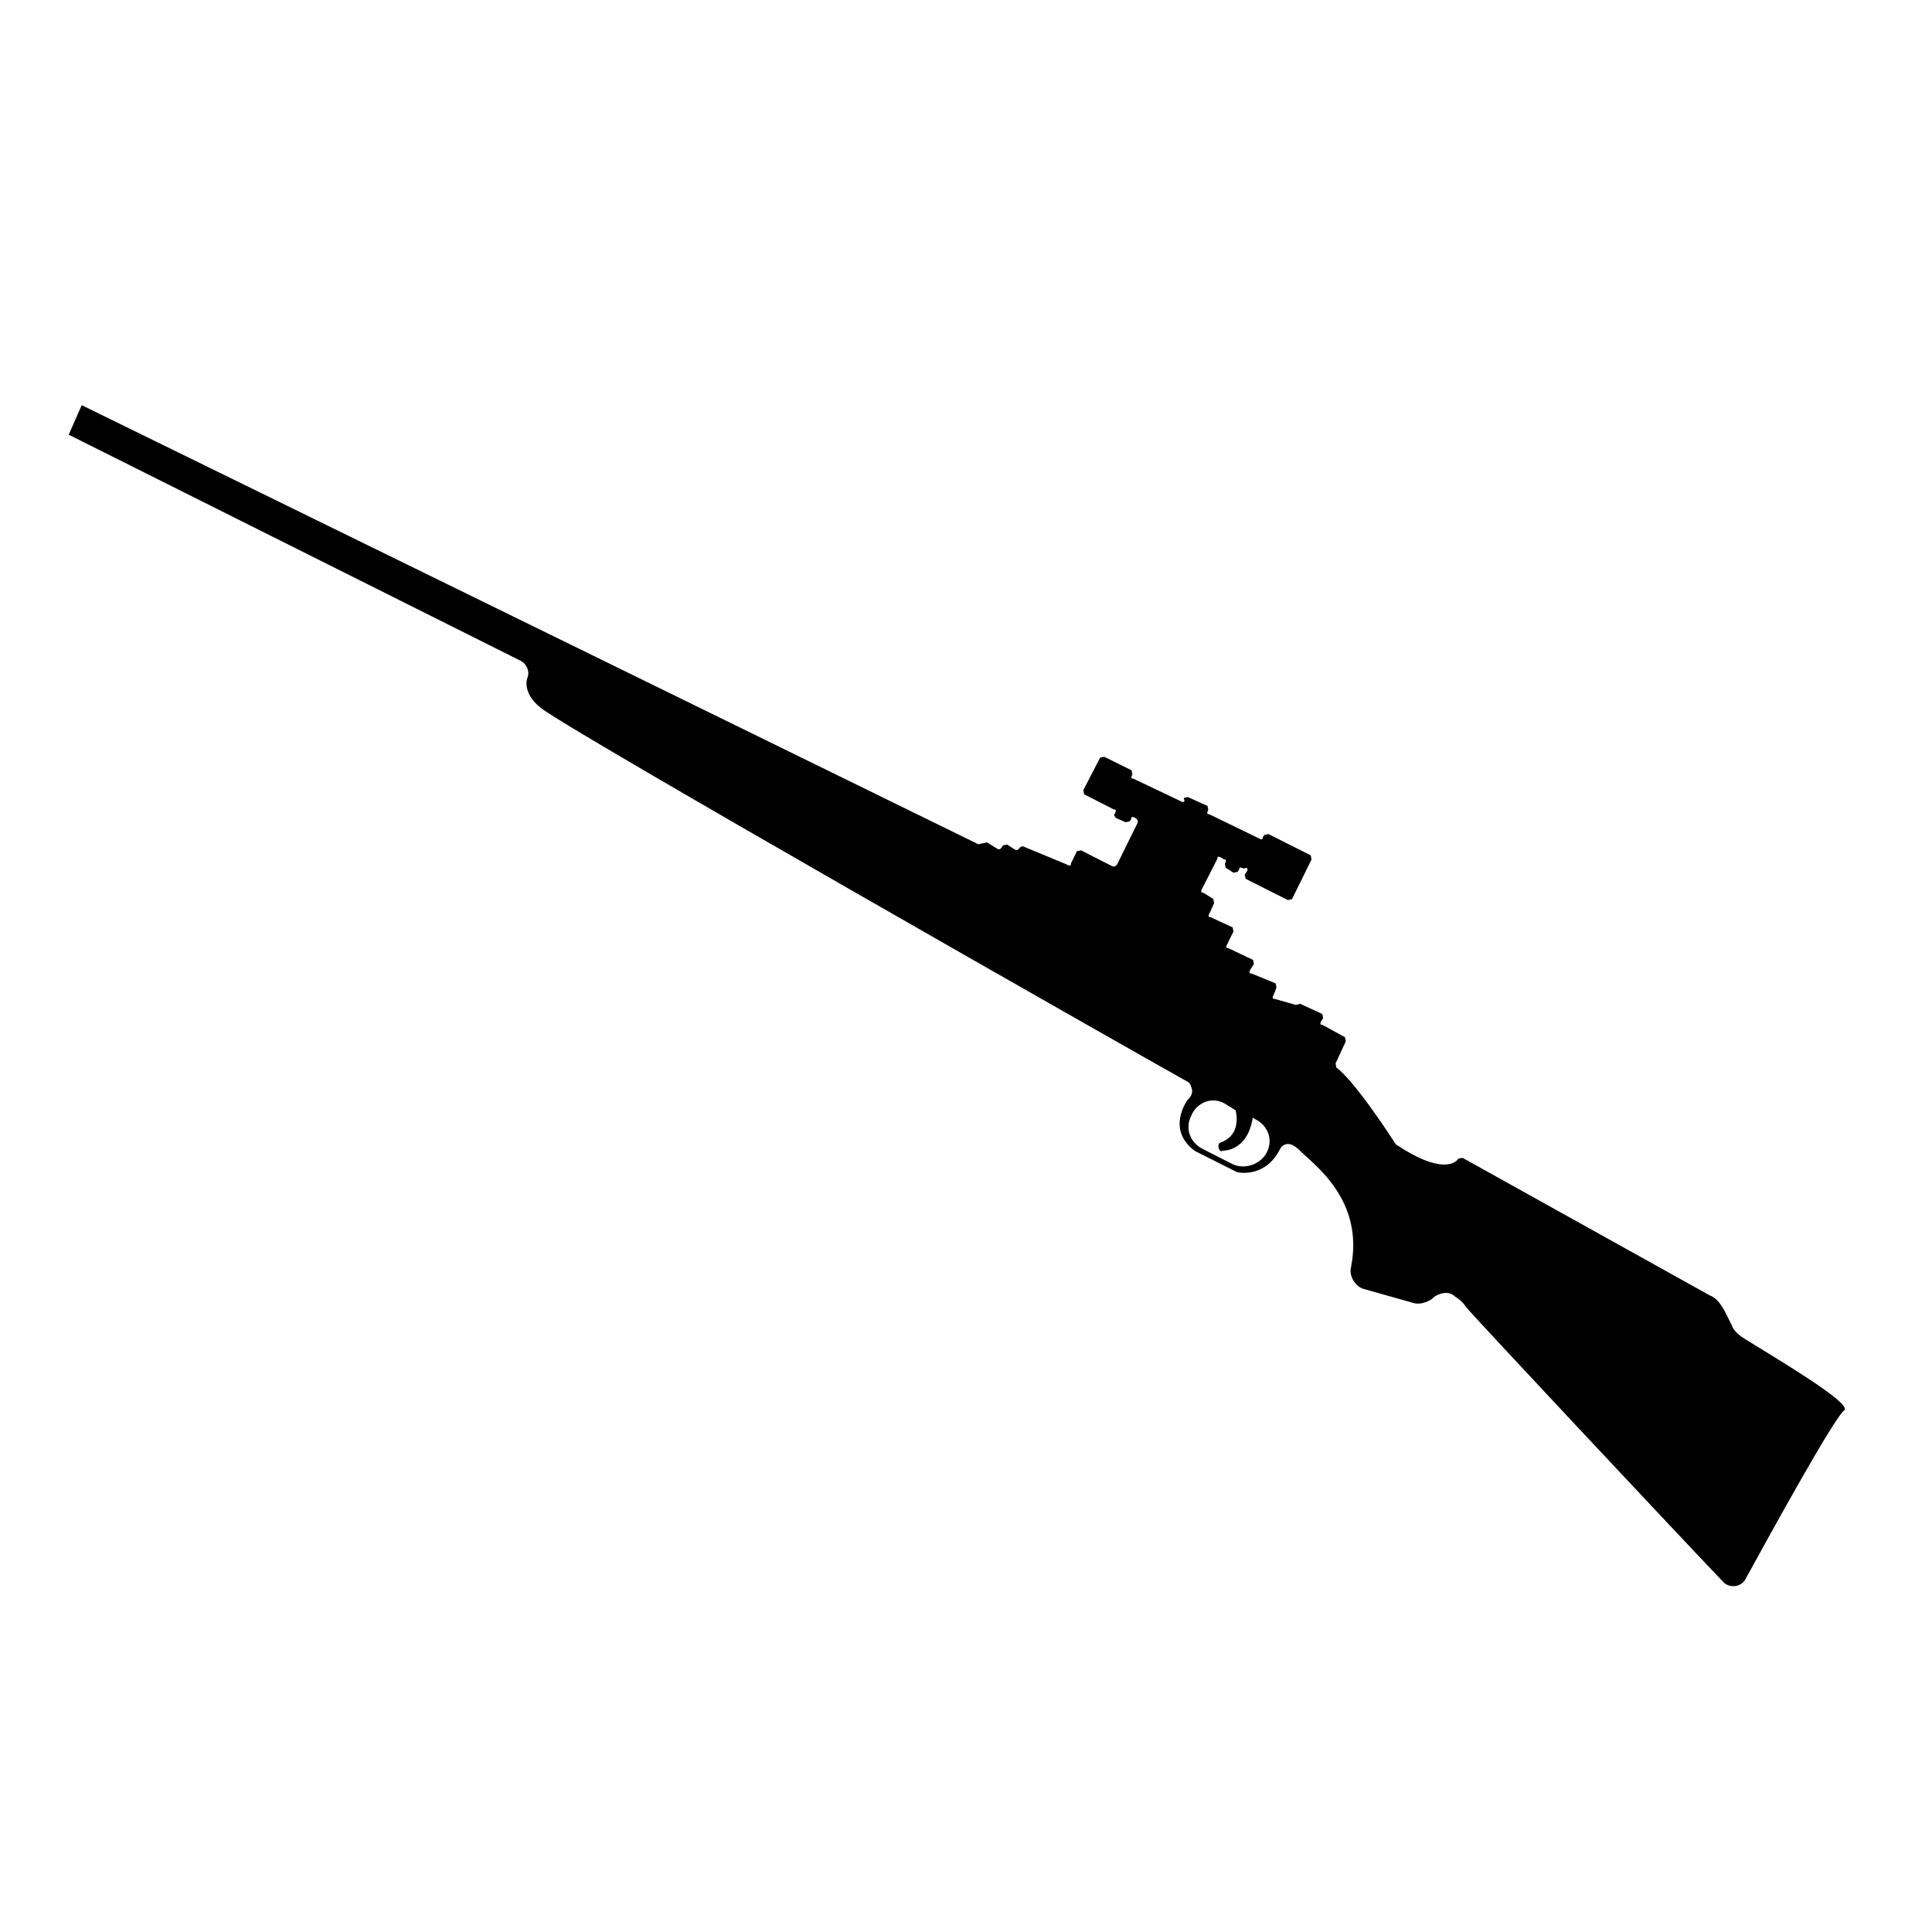
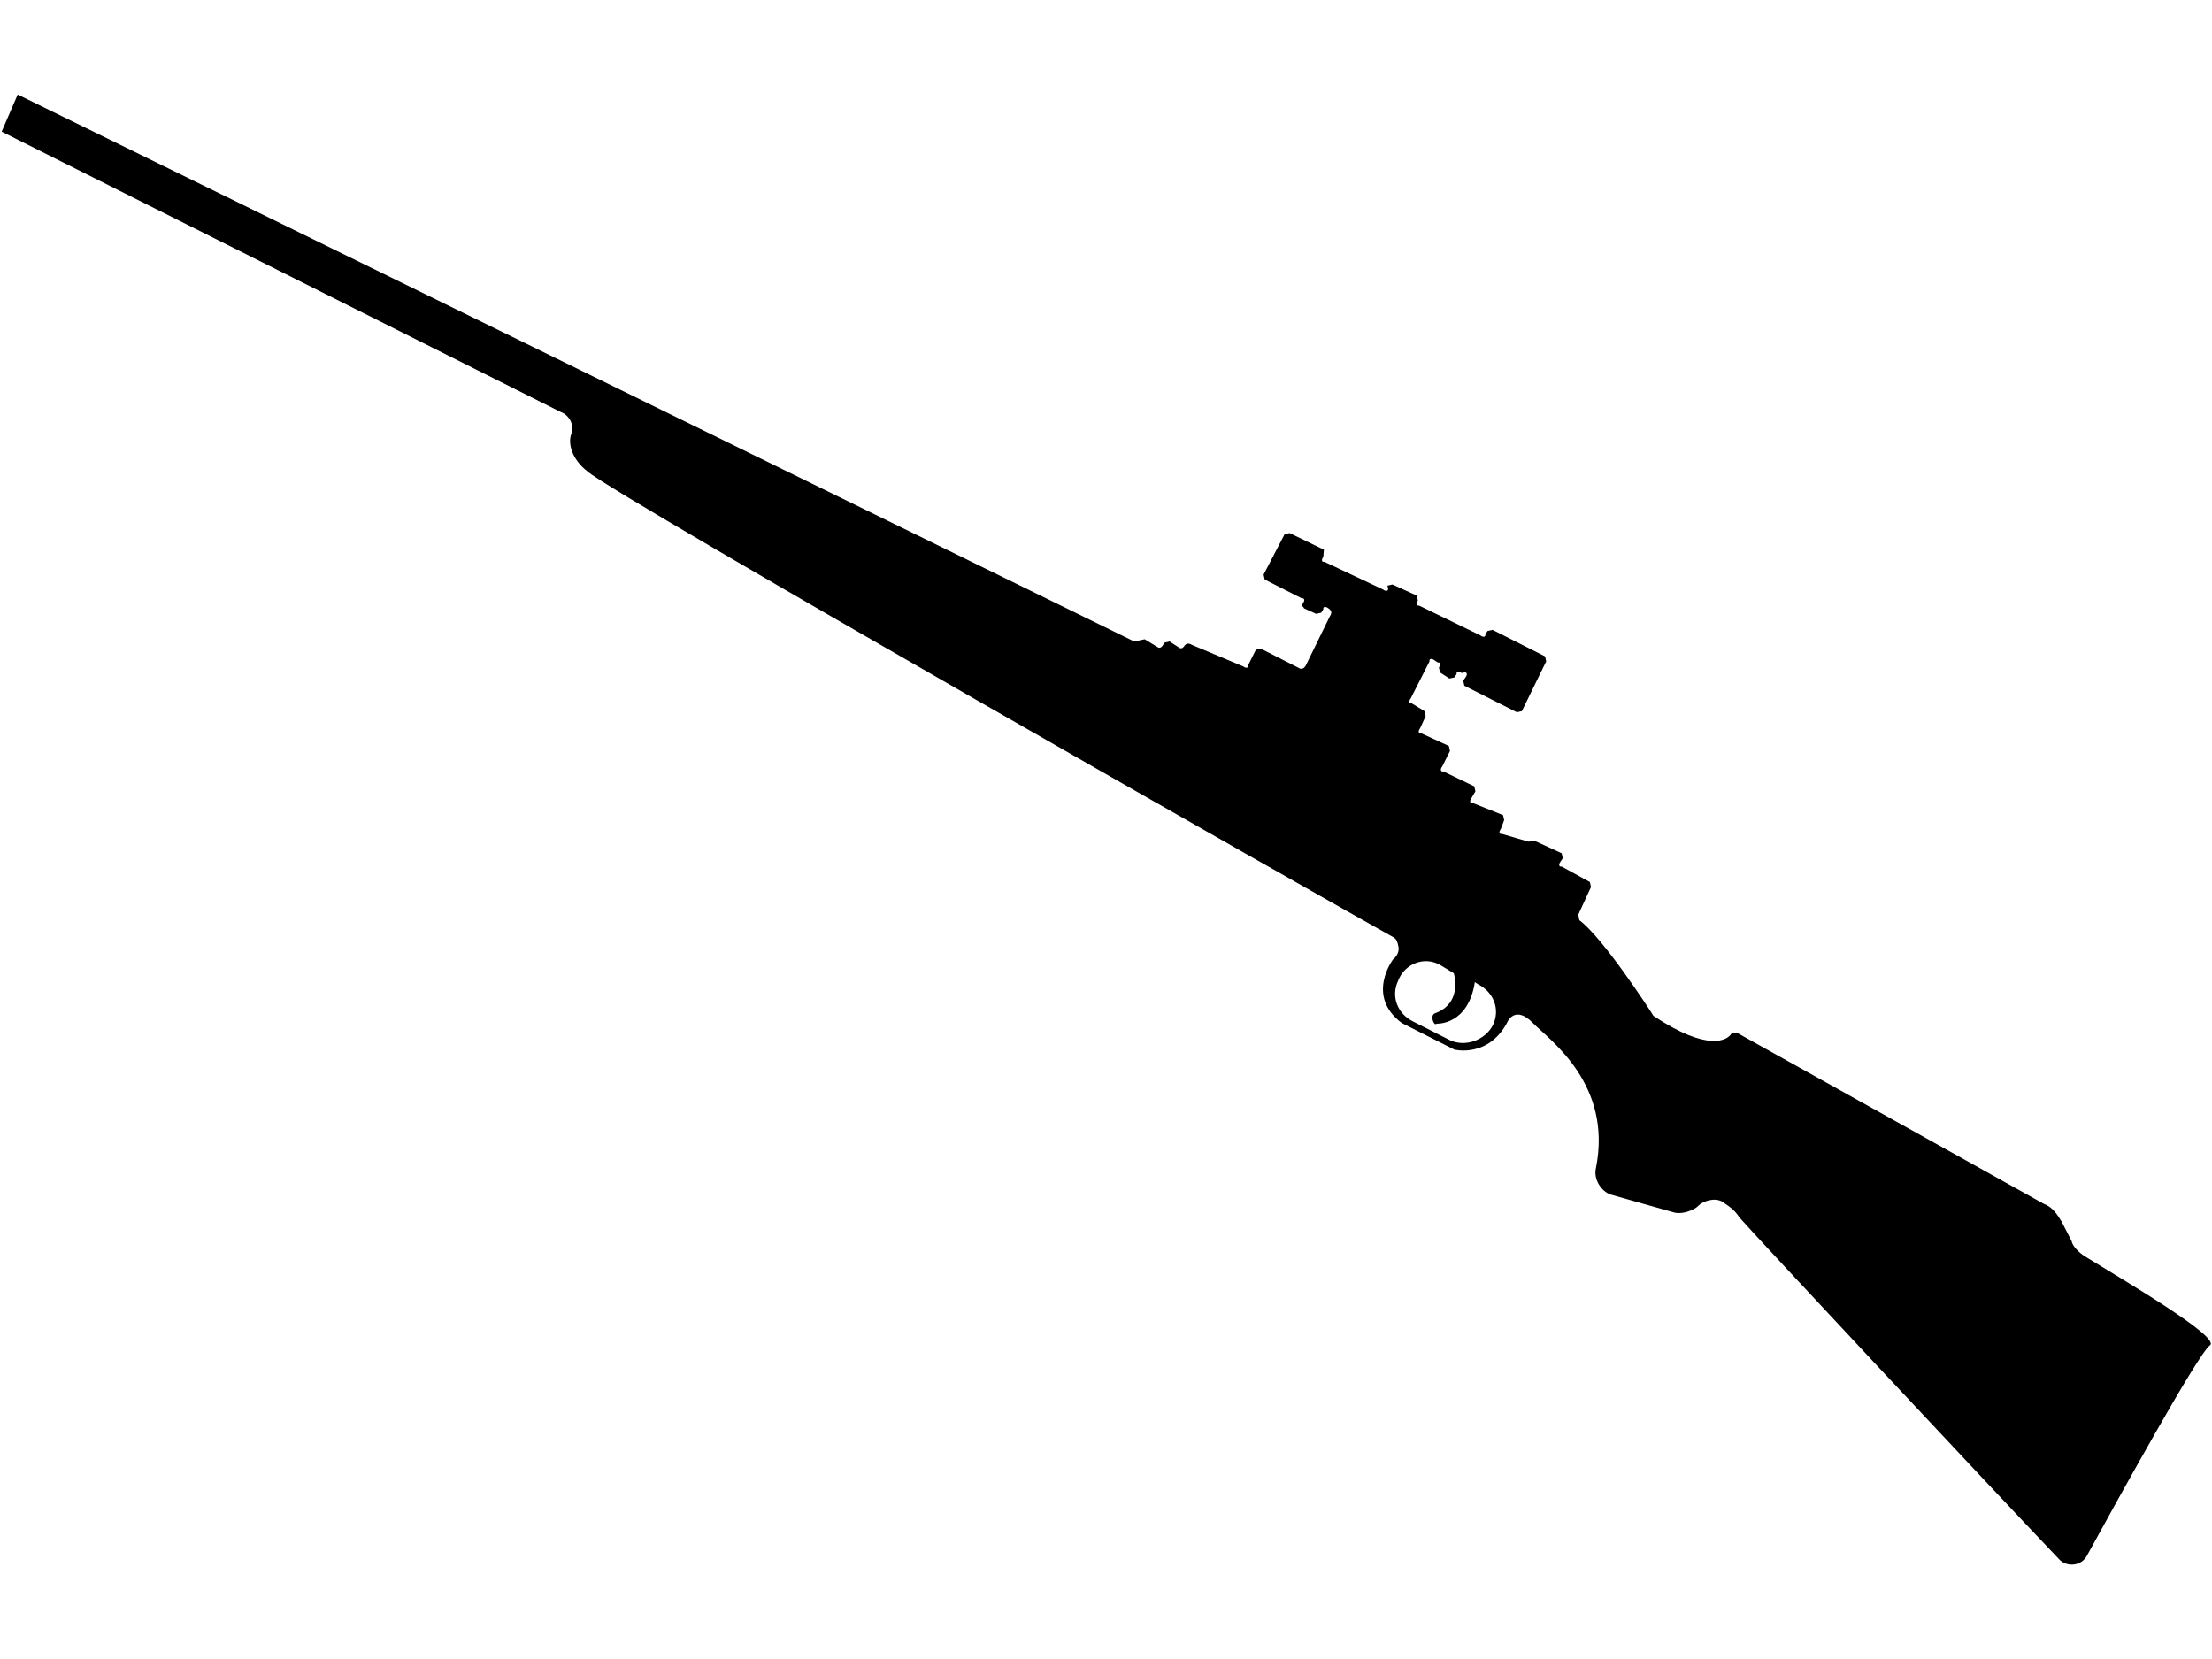
- <svg xmlns="http://www.w3.org/2000/svg" version="1.1" id="Layer_1" x="0px" y="0px" viewBox="0 0 700 700" style="enable-background:new 0 0 700 700;" xml:space="preserve">
+ <svg xmlns="http://www.w3.org/2000/svg" version="1.1" id="Layer_1" x="0px" y="0px" viewBox="0 0 400 300" style="enable-background:new 0 0 400 300;" xml:space="preserve">
  <g>
-     <path d="M631.7,484.8c-1.9-1.2-3.9-3.1-4.2-4.6l-2.9-5.7c-1.3-2.1-2.6-4.2-5.2-5.2l-89.5-49.8l-1.5,0.3c-1.2,1.9-6.7,5.5-22.7-5.2   c-1.3-2.1-14.8-22.9-21.5-27.8l-0.3-1.5l3.7-8l-0.3-1.5l-8.2-4.5c-0.8,0.2-0.9-0.6-0.3-1.5l0.6-0.9l-0.3-1.5l-8-3.7l-0.8,0.2   l-0.8,0.2l-7.7-2.2c-0.8,0.2-0.9-0.6-0.3-1.5l1-2.6l-0.3-1.5l-8.8-3.6c-0.8,0.2-0.9-0.6-0.3-1.5l1.2-1.9l-0.3-1.5l-9-4.3   c-0.8,0.2-0.9-0.6-0.3-1.5l2.2-4.5l-0.3-1.5l-8-3.7c-0.8,0.2-0.9-0.6-0.3-1.5l1.6-3.6l-0.3-1.5l-3.7-2.3c-0.8,0.2-0.9-0.6-0.3-1.5   l5.5-10.8c-0.2-0.8,0.6-0.9,1.5-0.3l0.9,0.6c0.8-0.2,0.9,0.6,0.3,1.5l0.3,1.5l2.8,1.8l1.5-0.3l0.6-0.9c-0.2-0.8,0.6-0.9,1.5-0.3   l0.8-0.2c0.8-0.2,0.9,0.6,0.3,1.5l-0.6,0.9l0.3,1.5l15.3,7.7l1.5-0.3l7.1-14.4l-0.3-1.5l-15.3-7.7l-1.5,0.3l-0.6,0.9   c0.2,0.8-0.6,0.9-1.5,0.3l-17.9-8.7c-0.8,0.2-0.9-0.6-0.3-1.5l-0.3-1.5l-7.1-3.2l-1.5,0.3l0.2,0.8c0.2,0.8-0.6,0.9-1.5,0.3l-17-8.1   c-0.8,0.2-0.9-0.6-0.3-1.5l-0.3-1.5l-9.9-4.9l-1.5,0.3l-6.1,11.8l0.3,1.5l10.8,5.5c0.8-0.2,0.9,0.6,0.3,1.5   c-0.6,0.9,0.2,0.8,0.3,1.5l3.6,1.6l1.5-0.3l0.6-0.9c-0.2-0.8,0.6-0.9,1.5-0.3c0.9,0.6,1.1,1.3,0.5,2.3l-7.1,14.4   c-0.6,0.9-1.3,1.1-2.3,0.5l-10.8-5.5l-1.5,0.3l-2.2,4.5c0.2,0.8-0.6,0.9-1.5,0.3l-15-6.2c-0.9-0.6-1.7-0.4-2.3,0.5   c0,0-0.6,0.9-1.5,0.3l-2.8-1.8l-1.5,0.3l-0.6,0.9c0,0-0.6,0.9-1.5,0.3l-3.7-2.3l-0.8,0.2l-1.5,0.3l-0.8,0.2L29.6,146.8l-4.7,10.7   l163.1,81.6c2.6,1,4.1,3.9,3.1,6.5c-1,2.6,0,7.2,4.9,10.9c8,7,215.2,124.8,234.4,135.5c0.9,0.6,1.1,1.3,1.5,2.9   c0.2,0.8-0.2,2.4-1.6,3.6c0,0-8,10.6,2.6,18.5l15.3,7.7c0,0,10.1,2.5,15.6-8.4c0,0,2.2-4.5,7.3,0.7c5.2,5.2,23.2,17.8,18.4,42.1   c-0.8,3.4,1.6,6.8,4.2,7.8l18.8,5.3c1.7,0.4,4-0.1,6.1-1.4l1.3-1.1c2.1-1.3,5.1-2,7.2,0c0.9,0.6,2.8,1.8,4.1,3.9   c3.3,4,72.9,78.3,92.9,99.3c2.2,2.7,6.9,2.4,8.5-1.1c9-16.4,32.1-58.4,35.6-60.8C671.4,508.4,641,490.7,631.7,484.8L631.7,484.8z    M446.6,421.8l-10.8-5.5c-4.5-2.2-6.5-7.3-4.3-11.8c2-5.2,7.9-7.4,12.5-4.5l3.7,2.3c0.9,3.8,0.6,9.4-5.3,11.6   c-1.5,0.3-1,2.6-0.1,3.2l0.8-0.2c0,0,8.9,0.4,10.8-12l0.9,0.6c4.5,2.2,6.5,7.3,4.3,11.8C457,421.8,451.1,423.9,446.6,421.8   L446.6,421.8z" />
+     <path d="M377.2,227.3c-1.2-0.7-2.4-1.9-2.6-2.9l-1.8-3.5c-0.8-1.3-1.6-2.6-3.2-3.2l-55.6-31l-0.9,0.2c-0.7,1.2-4.2,3.4-14.1-3.2   c-0.8-1.3-9.2-14.2-13.4-17.3l-0.2-1l2.3-5l-0.2-0.9l-5.1-2.8c-0.5,0.1-0.6-0.4-0.2-0.9l0.4-0.6l-0.2-0.9l-5-2.3l-0.5,0.1l-0.5,0.1   l-4.8-1.4c-0.5,0.1-0.6-0.4-0.2-0.9l0.6-1.6l-0.2-0.9l-5.5-2.2c-0.5,0.1-0.6-0.4-0.2-0.9l0.7-1.2l-0.2-0.9l-5.6-2.7   c-0.5,0.1-0.6-0.4-0.2-0.9l1.4-2.8l-0.2-0.9l-5-2.3c-0.5,0.1-0.6-0.4-0.2-0.9l1-2.2l-0.2-0.9l-2.3-1.4c-0.5,0.1-0.6-0.4-0.2-0.9   l3.4-6.7c-0.1-0.5,0.4-0.6,0.9-0.2l0.6,0.4c0.5-0.1,0.6,0.4,0.2,0.9l0.2,0.9l1.7,1.1l0.9-0.2l0.4-0.6c-0.1-0.5,0.4-0.6,0.9-0.2   l0.5-0.1c0.5-0.1,0.6,0.4,0.2,0.9l-0.4,0.6l0.2,0.9l9.5,4.8l0.9-0.2l4.4-9l-0.2-0.9l-9.5-4.8l-0.9,0.2l-0.4,0.6   c0.1,0.5-0.4,0.6-0.9,0.2l-11.1-5.4c-0.5,0.1-0.6-0.4-0.2-0.9l-0.2-0.9l-4.4-2l-0.9,0.2l0.1,0.5c0.1,0.5-0.4,0.6-0.9,0.2l-10.6-5   c-0.5,0.1-0.6-0.4-0.2-0.9l0.1-1.3l-6.2-3l-0.9,0.2l-3.8,7.3l0.2,0.9l6.7,3.4c0.5-0.1,0.6,0.4,0.2,0.9c-0.4,0.6,0.1,0.5,0.2,0.9   l2.2,1l0.9-0.2l0.4-0.6c-0.1-0.5,0.4-0.6,0.9-0.2c0.6,0.4,0.7,0.8,0.3,1.4l-4.4,9c-0.4,0.6-0.8,0.7-1.4,0.3l-6.7-3.4l-0.9,0.2   l-1.4,2.8c0.1,0.5-0.4,0.6-0.9,0.2l-9.3-3.9c-0.6-0.4-1.1-0.2-1.4,0.3c0,0-0.4,0.6-0.9,0.2l-1.7-1.1l-0.9,0.2l-0.4,0.6   c0,0-0.4,0.6-0.9,0.2l-2.3-1.4l-0.5,0.1l-0.9,0.2l-0.5,0.1L3.2,17.1l-2.9,6.7l101.1,50.7c1.6,0.6,2.5,2.4,1.9,4s0,4.5,3,6.8   c5,4.4,133.8,77.6,145.7,84.2c0.6,0.4,0.7,0.8,0.9,1.8c0.1,0.5-0.1,1.5-1,2.2c0,0-5,6.6,1.6,11.5l9.5,4.8c0,0,6.3,1.6,9.7-5.2   c0,0,1.4-2.8,4.5,0.4c3.2,3.2,14.4,11.1,11.4,26.2c-0.5,2.1,1,4.2,2.6,4.8l11.7,3.3c1.1,0.2,2.5-0.1,3.8-0.9l0.8-0.7   c1.3-0.8,3.2-1.2,4.5,0c0.6,0.4,1.7,1.1,2.5,2.4c2.1,2.5,45.3,48.7,57.7,61.7c1.4,1.7,4.3,1.5,5.3-0.7c5.6-10.2,20-36.3,22.1-37.8   C401.9,241.9,383,230.9,377.2,227.3L377.2,227.3z M262.2,188.1l-6.7-3.4c-2.8-1.4-4-4.5-2.7-7.3c1.2-3.2,4.9-4.6,7.8-2.8l2.3,1.4   c0.6,2.4,0.4,5.8-3.3,7.2c-0.9,0.2-0.6,1.6-0.1,2l0.5-0.1c0,0,5.5,0.2,6.7-7.5l0.6,0.4c2.8,1.4,4,4.5,2.7,7.3   C268.6,188.1,265,189.4,262.2,188.1L262.2,188.1z" />
  </g>
</svg>
